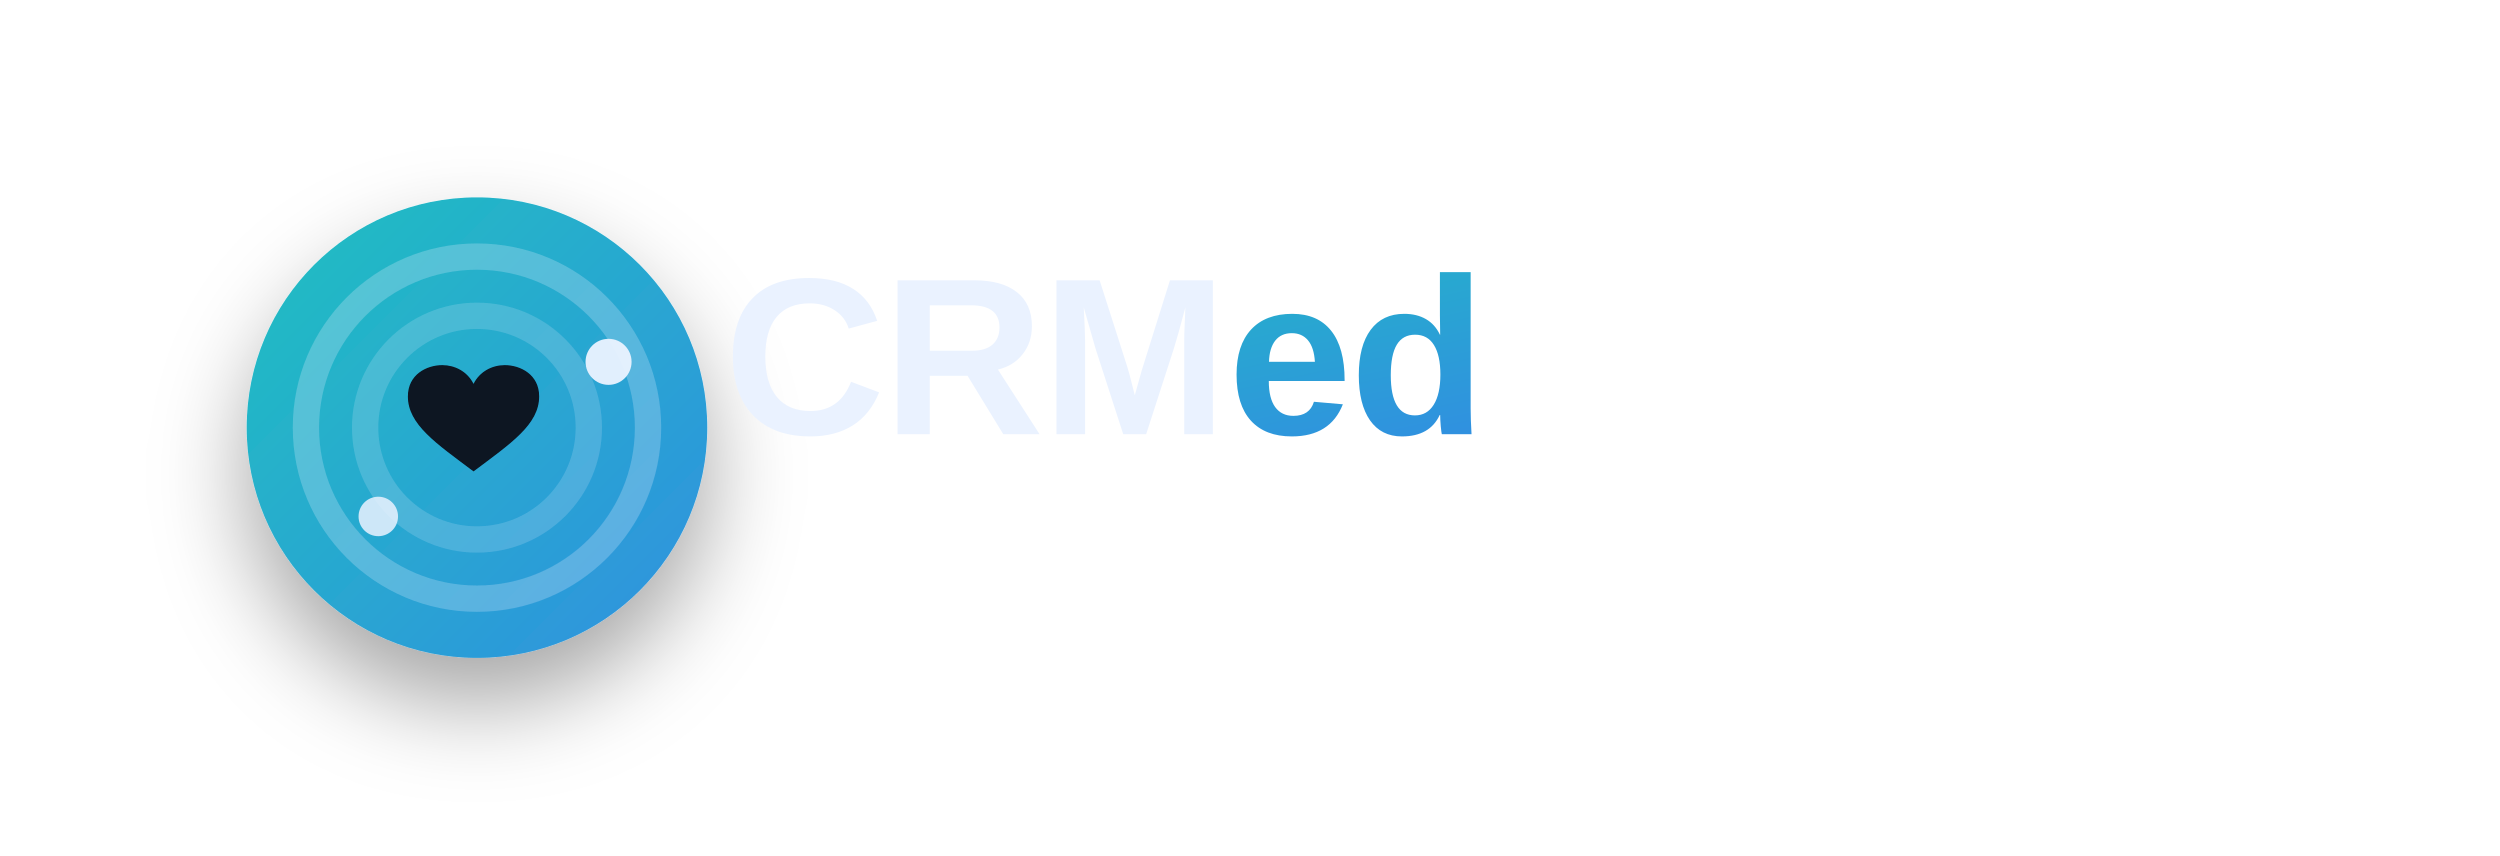
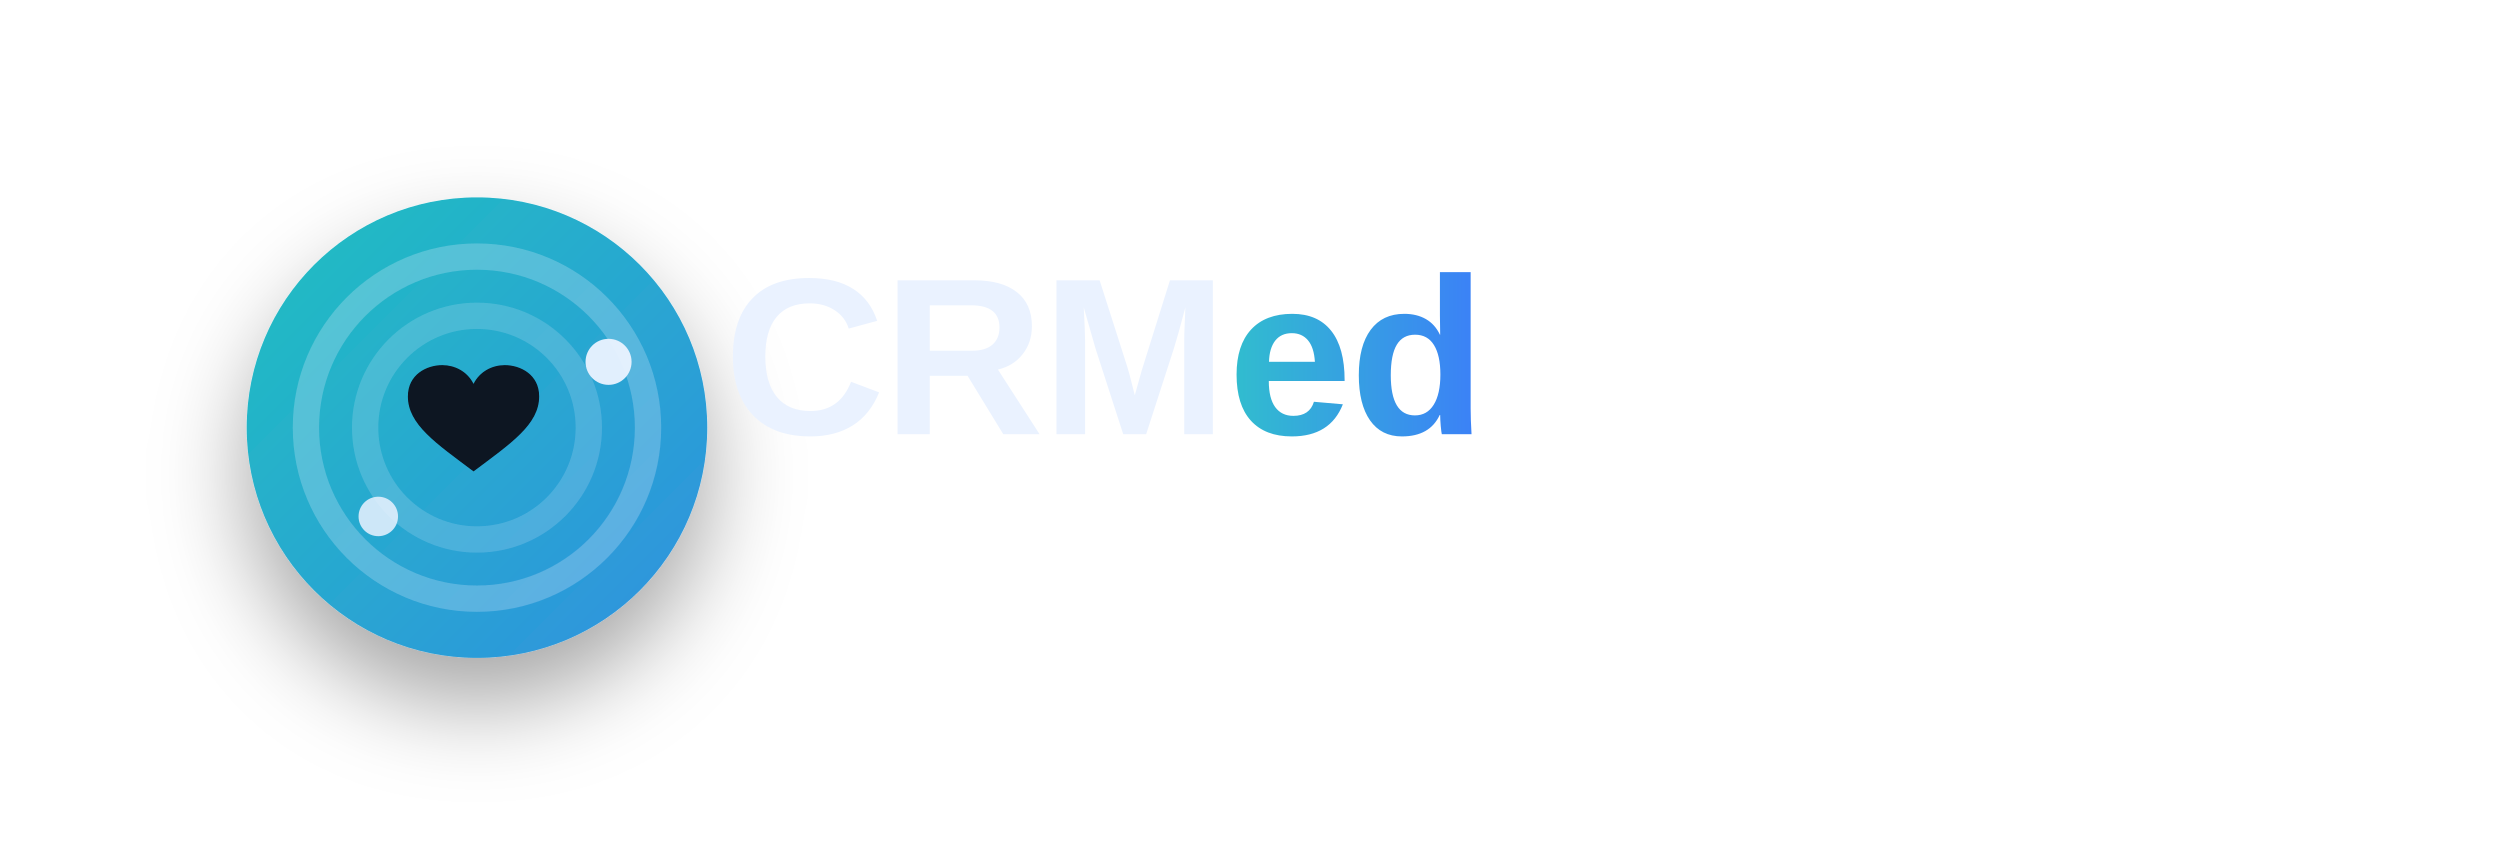
<svg xmlns="http://www.w3.org/2000/svg" width="760" height="260" viewBox="0 0 760 260" role="img" aria-label="CRMed Logo Dark - Plus Jakarta Sans">
  <defs>
    <linearGradient id="crmGrad" x1="0" y1="0" x2="1" y2="1">
      <stop offset="0%" stop-color="#20C0C0" />
      <stop offset="100%" stop-color="#3090E0" />
+     </linearGradient>
+     <linearGradient id="edGrad" x1="0" y1="0" x2="1" y2="0">
+       <stop offset="0%" stop-color="#2DD4BF" />
+       <stop offset="55%" stop-color="#2DD4BF" />
+       <stop offset="100%" stop-color="#3B82F6" />
    </linearGradient>
    <filter id="softShadow" x="-40%" y="-40%" width="180%" height="180%">
      <feDropShadow dx="0" dy="14" stdDeviation="14" flood-color="#000" flood-opacity="0.35" />
    </filter>
    <path id="heart" d="       M 0 10       C 0 3 6 0 11 0       C 15 0 19 2 21 6       C 23 2 27 0 31 0       C 36 0 42 3 42 10       C 42 19 33 25 21 34       C 9 25 0 19 0 10       Z" />
    <style>
      .brand {
        font-family: "Plus Jakarta Sans", system-ui, -apple-system, "Segoe UI", Arial, sans-serif;
        font-weight: 800;
        letter-spacing: -0.8px;
      }
    </style>
  </defs>
  <g transform="translate(70,55)" filter="url(#softShadow)">
    <circle cx="75" cy="75" r="70" fill="url(#crmGrad)" />
    <circle cx="75" cy="75" r="52" fill="none" stroke="#EAF2FF" stroke-opacity="0.25" stroke-width="8" />
    <circle cx="75" cy="75" r="34" fill="none" stroke="#EAF2FF" stroke-opacity="0.18" stroke-width="8" />
    <circle cx="115" cy="55" r="7" fill="#EAF2FF" opacity="0.95" />
    <circle cx="45" cy="102" r="6" fill="#EAF2FF" opacity="0.85" />
    <g transform="translate(54,56) scale(0.95)">
      <use href="#heart" fill="#0B1220" />
    </g>
  </g>
  <g transform="translate(220,132)">
    <text x="0" y="0" class="brand" font-size="68" fill="#EAF2FF">
-       CRM<tspan fill="url(#crmGrad)">ed</tspan>
+       CRM<tspan fill="url(#edGrad)">ed</tspan>
    </text>
  </g>
</svg>
